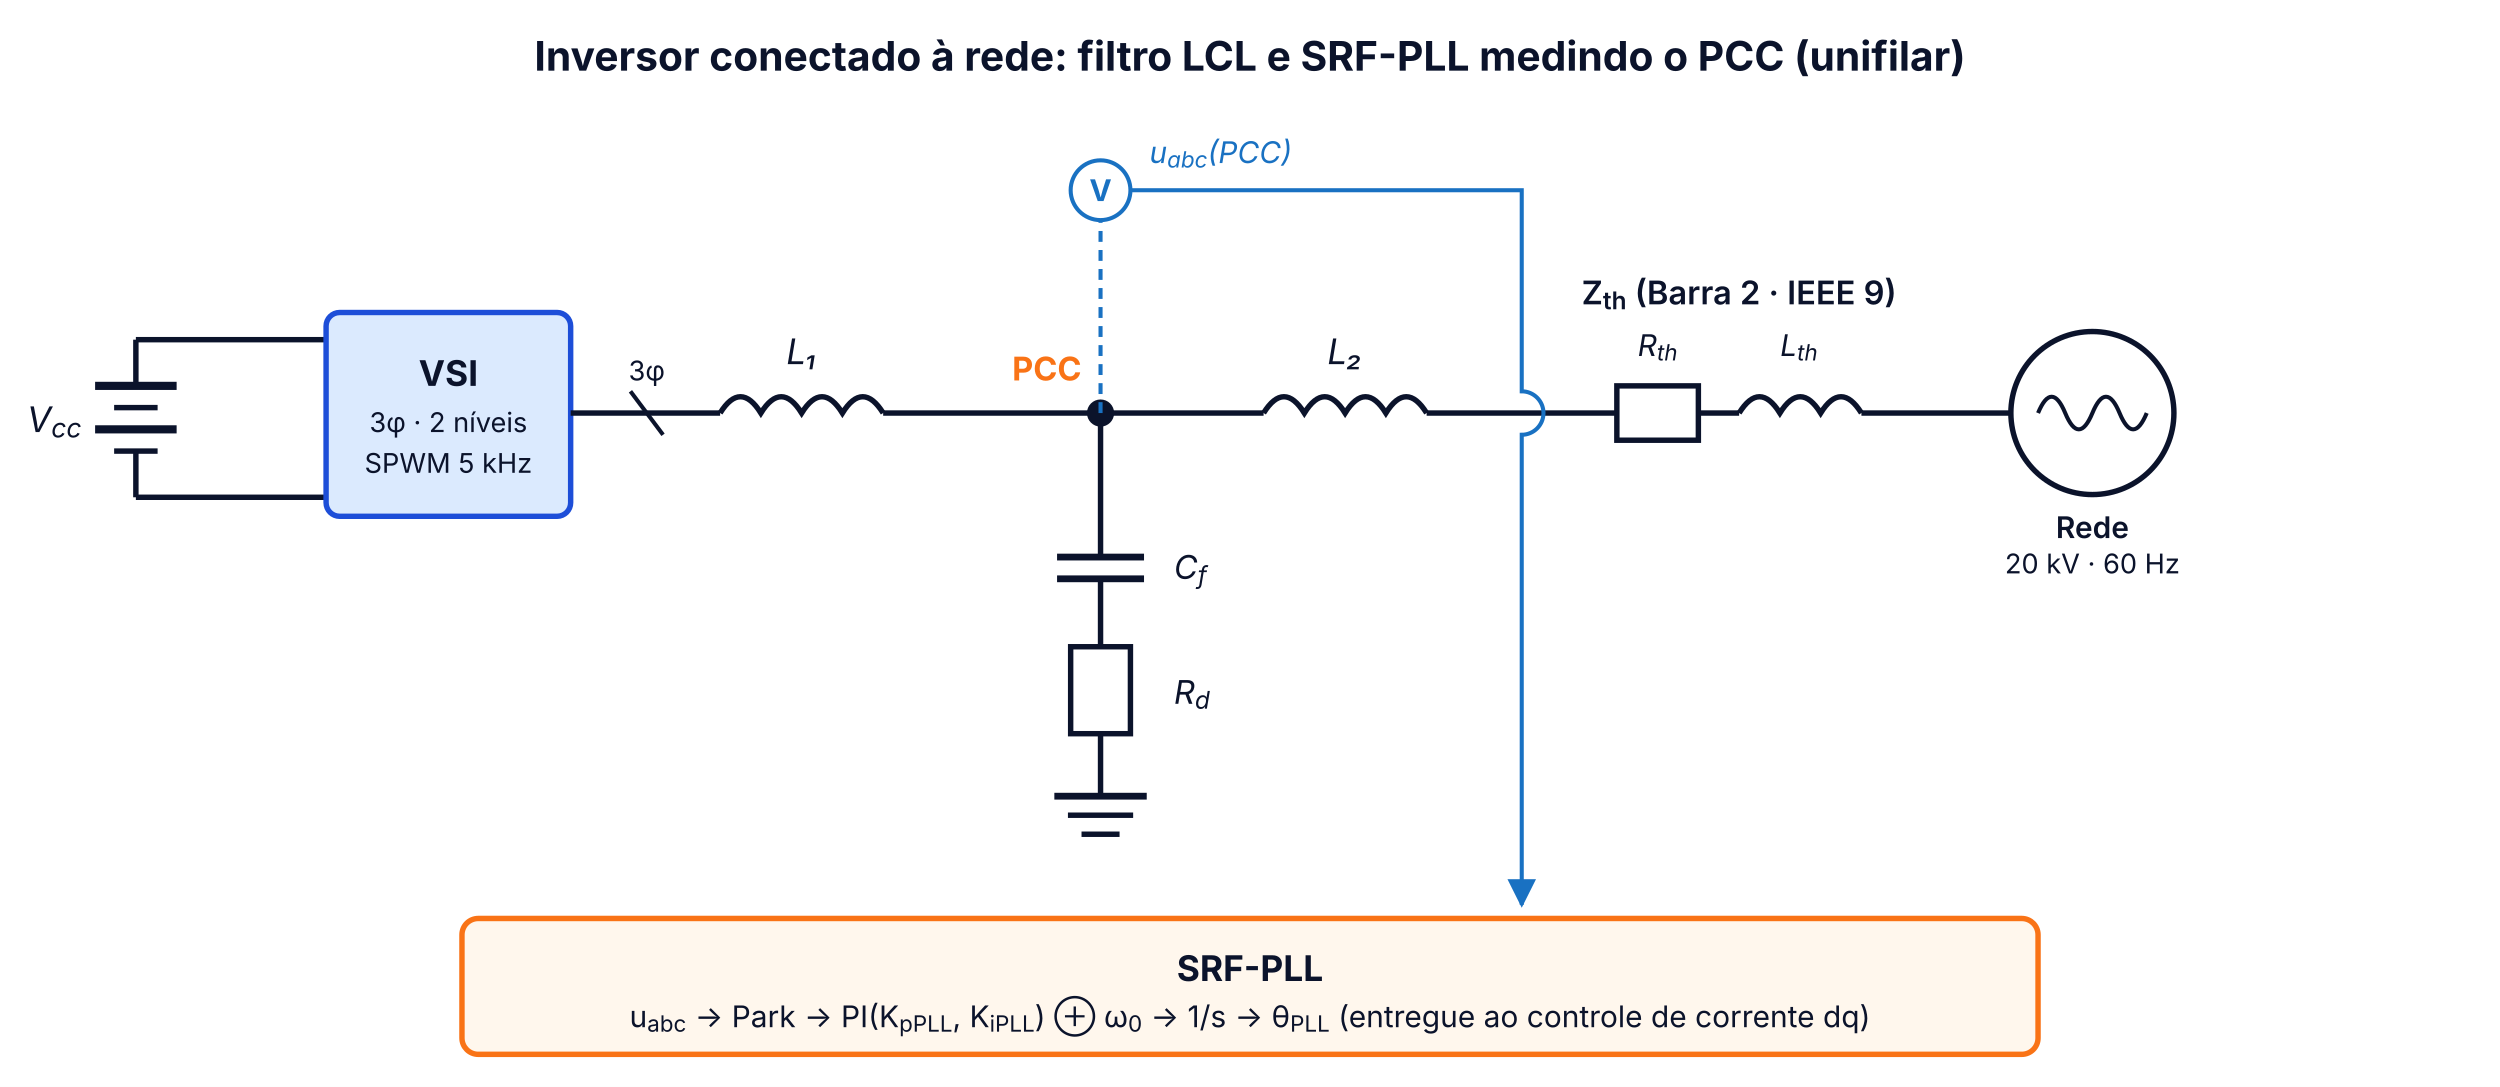
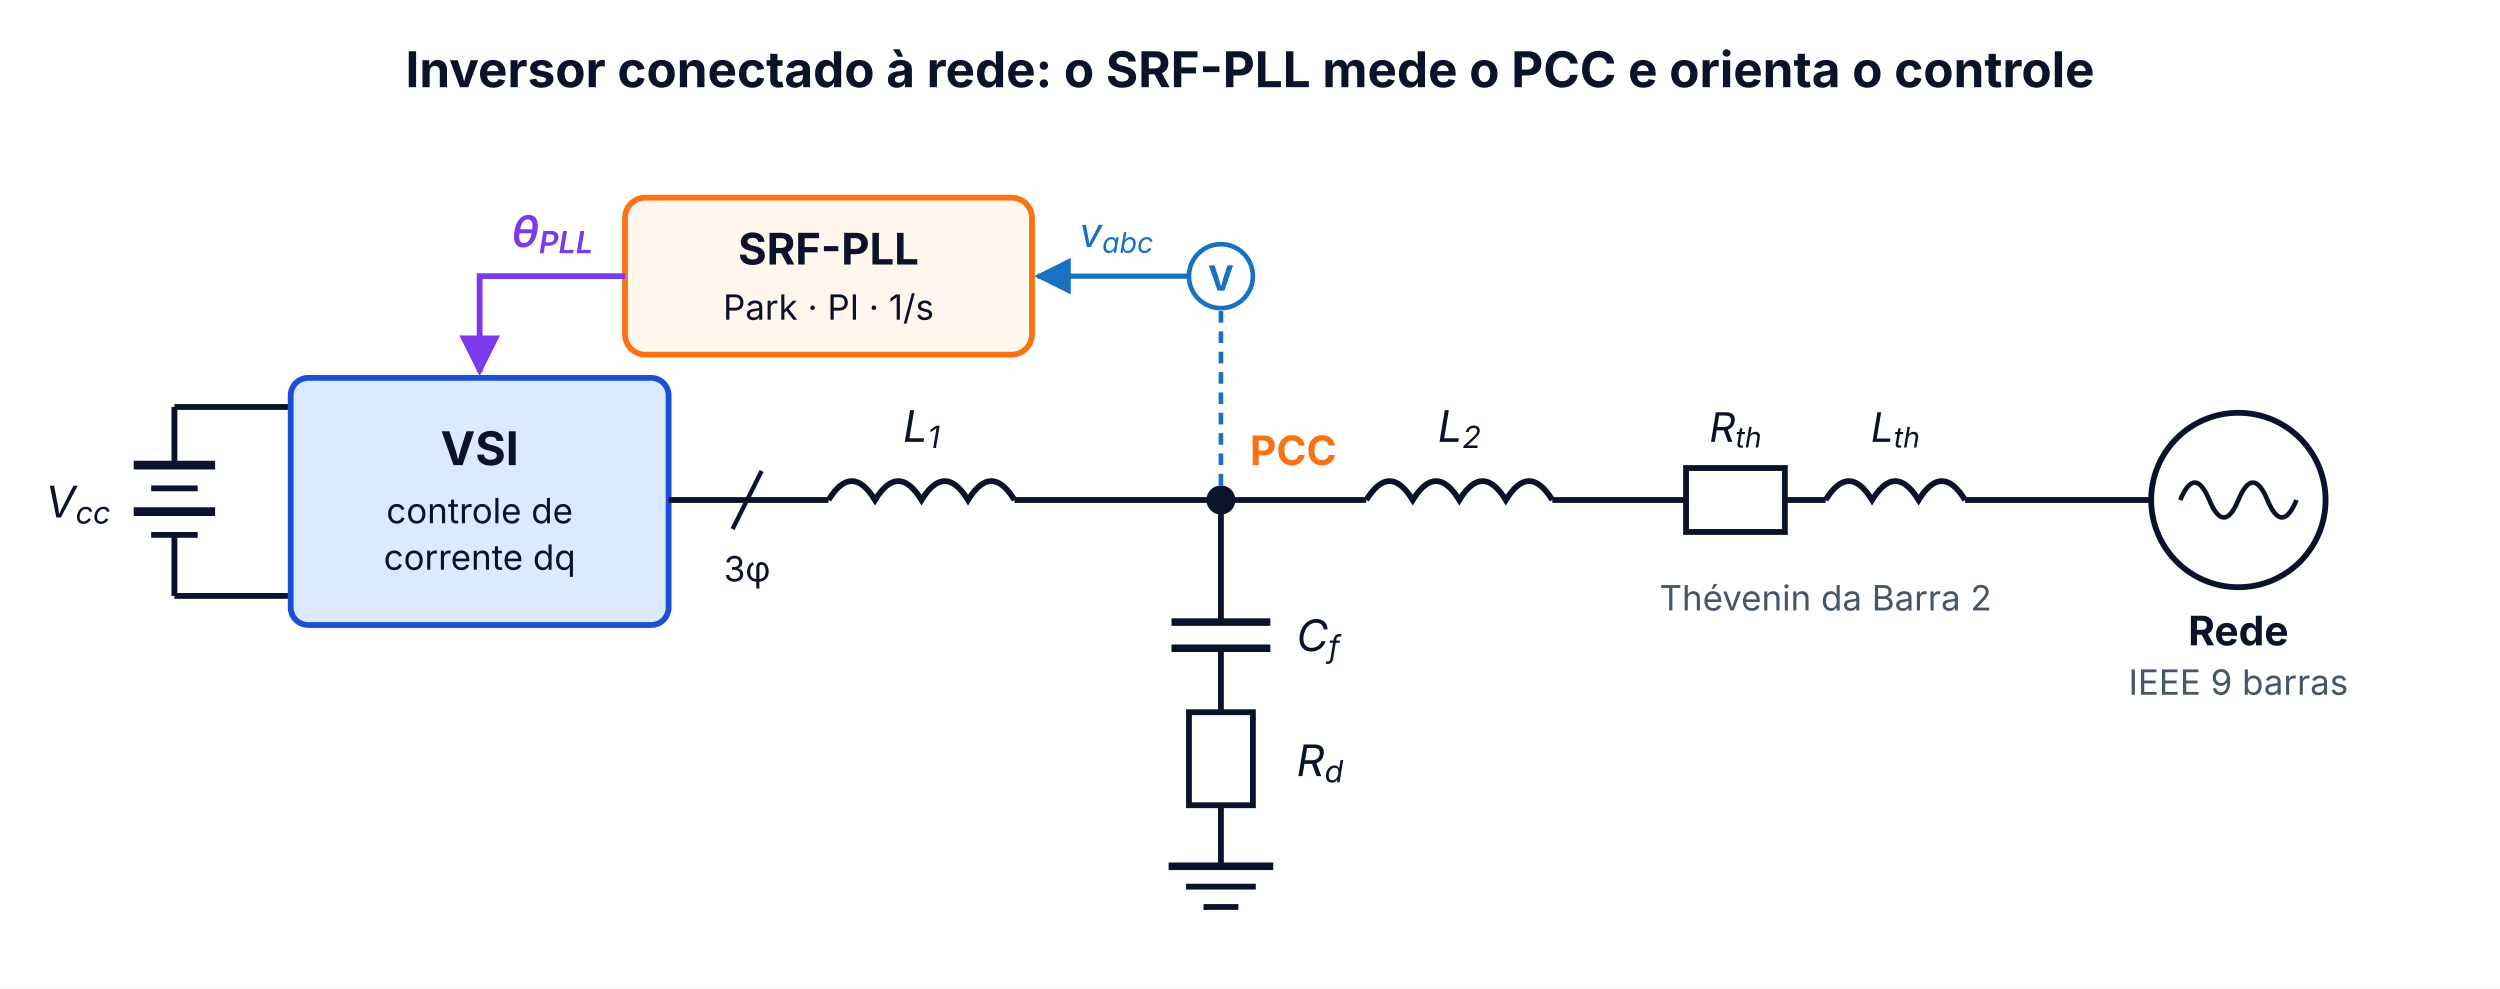
- <svg xmlns="http://www.w3.org/2000/svg" viewBox="0 0 920 400" font-family="ui-sans-serif, system-ui, -apple-system, sans-serif">
+ <svg xmlns="http://www.w3.org/2000/svg" viewBox="0 0 860 340" font-family="ui-sans-serif, system-ui, -apple-system, 'Segoe UI', sans-serif">
  <defs>
-     <marker id="arrL" viewBox="0 0 10 10" refX="9" refY="5" markerWidth="7" markerHeight="7" orient="auto-start-reverse">
-       <path d="M 0 0 L 10 5 L 0 10 z" fill="#1f2937" />
-     </marker>
-     <marker id="arrB" viewBox="0 0 10 10" refX="9" refY="5" markerWidth="7" markerHeight="7" orient="auto-start-reverse">
+     <marker id="aB" viewBox="0 0 10 10" refX="9" refY="5" markerWidth="7" markerHeight="7" orient="auto">
      <path d="M 0 0 L 10 5 L 0 10 z" fill="#1971c2" />
    </marker>
+     <marker id="aP" viewBox="0 0 10 10" refX="9" refY="5" markerWidth="7" markerHeight="7" orient="auto">
+       <path d="M 0 0 L 10 5 L 0 10 z" fill="#7c3aed" />
+     </marker>
  </defs>
-   <rect width="920" height="400" fill="#ffffff" />
-   <text x="460" y="26" text-anchor="middle" font-size="15" font-weight="700" fill="#0B132B">
-     Inversor conectado à rede: filtro LCL e SRF-PLL medindo o PCC (unifilar)
+   <rect width="860" height="340" fill="#ffffff" />
+   <text x="430" y="30" text-anchor="middle" font-size="17" font-weight="700" fill="#0B132B">Inversor conectado à rede: o SRF-PLL mede o PCC e orienta o controle</text>
+   <g stroke="#0B132B" fill="none" stroke-width="2">
+     <line x1="60" y1="140" x2="100" y2="140" />
+     <line x1="60" y1="205" x2="100" y2="205" />
+     <line x1="60" y1="140" x2="60" y2="160" />
+     <line x1="46" y1="160" x2="74" y2="160" stroke-width="3" />
+     <line x1="52" y1="168" x2="68" y2="168" />
+     <line x1="46" y1="176" x2="74" y2="176" stroke-width="3" />
+     <line x1="52" y1="184" x2="68" y2="184" />
+     <line x1="60" y1="184" x2="60" y2="205" />
+   </g>
+   <text x="38" y="178" text-anchor="end" font-size="15" font-style="italic" fill="#0B132B">V<tspan baseline-shift="sub" font-size="70%">cc</tspan>
  </text>
+   <rect x="100" y="130" width="130" height="85" rx="6" fill="#dbeafe" stroke="#1d4ed8" stroke-width="2" />
+   <text x="165" y="160" text-anchor="middle" font-size="16" font-weight="700" fill="#0B132B">VSI</text>
+   <text x="165" y="180" text-anchor="middle" font-size="12" fill="#0B132B">controle de</text>
+   <text x="165" y="196" text-anchor="middle" font-size="12" fill="#0B132B">corrente dq</text>
  <g stroke="#0B132B" stroke-width="2" fill="none">
-     <line x1="35" y1="142" x2="65" y2="142" stroke-width="3" />
-     <line x1="42" y1="150" x2="58" y2="150" stroke-width="2" />
-     <line x1="35" y1="158" x2="65" y2="158" stroke-width="3" />
-     <line x1="42" y1="166" x2="58" y2="166" stroke-width="2" />
+     <line x1="230" y1="172" x2="285" y2="172" />
+     <path d="M 285 172 q 8 -13 16 0 q 8 -13 16 0 q 8 -13 16 0 q 8 -13 16 0" />
+     <line x1="349" y1="172" x2="470" y2="172" />
+     <path d="M 470 172 q 8 -13 16 0 q 8 -13 16 0 q 8 -13 16 0 q 8 -13 16 0" />
+     <line x1="534" y1="172" x2="580" y2="172" />
+     <rect x="580" y="161" width="34" height="22" fill="#fff" />
+     <line x1="614" y1="172" x2="628" y2="172" />
+     <path d="M 628 172 q 8 -13 16 0 q 8 -13 16 0 q 8 -13 16 0" />
+     <line x1="676" y1="172" x2="740" y2="172" />
  </g>
-   <text x="30" y="159" text-anchor="end" font-size="13" font-style="italic" fill="#0B132B">V<tspan baseline-shift="sub" font-size="75%">cc</tspan>
+   <line x1="252" y1="182" x2="262" y2="162" stroke="#0B132B" stroke-width="1.5" />
+   <text x="257" y="200" text-anchor="middle" font-size="12" fill="#0B132B">3φ</text>
+   <text x="317" y="152" text-anchor="middle" font-size="15" font-style="italic" fill="#0B132B">L<tspan baseline-shift="sub" font-size="70%">1</tspan>
  </text>
-   <line x1="50" y1="125" x2="120" y2="125" stroke="#0B132B" stroke-width="2" />
-   <line x1="50" y1="125" x2="50" y2="142" stroke="#0B132B" stroke-width="2" />
-   <line x1="50" y1="166" x2="50" y2="183" stroke="#0B132B" stroke-width="2" />
-   <line x1="50" y1="183" x2="120" y2="183" stroke="#0B132B" stroke-width="2" />
-   <rect x="120" y="115" width="90" height="75" fill="#dbeafe" stroke="#1d4ed8" stroke-width="2" rx="5" />
-   <text x="165" y="142" text-anchor="middle" font-size="13" font-weight="700" fill="#0B132B">VSI</text>
-   <text x="165" y="159" text-anchor="middle" font-size="10" fill="#0B132B">3φ · 2 níveis</text>
-   <text x="165" y="174" text-anchor="middle" font-size="10" fill="#0B132B">SPWM 5 kHz</text>
-   <line x1="210" y1="152" x2="265" y2="152" stroke="#0B132B" stroke-width="2" />
-   <line x1="232" y1="144" x2="244" y2="160" stroke="#0B132B" stroke-width="1.5" />
-   <text x="238" y="140" text-anchor="middle" font-size="10" fill="#0B132B">3φ</text>
-   <path d="M 265 152 q 7.5 -12 15 0 q 7.5 -12 15 0 q 7.5 -12 15 0 q 7.5 -12 15 0" fill="none" stroke="#0B132B" stroke-width="2" />
-   <text x="295" y="134" text-anchor="middle" font-size="13" font-style="italic" fill="#0B132B">L₁</text>
-   <line x1="325" y1="152" x2="405" y2="152" stroke="#0B132B" stroke-width="2" />
-   <circle cx="405" cy="152" r="5" fill="#0B132B" />
-   <text x="398" y="140" text-anchor="end" font-size="12" font-weight="700" fill="#F97316">PCC</text>
-   <line x1="405" y1="152" x2="405" y2="205" stroke="#0B132B" stroke-width="2" />
-   <line x1="389" y1="205" x2="421" y2="205" stroke="#0B132B" stroke-width="2.5" />
-   <line x1="389" y1="213" x2="421" y2="213" stroke="#0B132B" stroke-width="2.5" />
-   <text x="432" y="213" font-size="12" font-style="italic" fill="#0B132B">C<tspan baseline-shift="sub" font-size="75%">f</tspan>
+   <text x="502" y="152" text-anchor="middle" font-size="15" font-style="italic" fill="#0B132B">L<tspan baseline-shift="sub" font-size="70%">2</tspan>
  </text>
-   <line x1="405" y1="213" x2="405" y2="238" stroke="#0B132B" stroke-width="2" />
-   <rect x="394" y="238" width="22" height="32" fill="white" stroke="#0B132B" stroke-width="2" />
-   <text x="432" y="259" font-size="12" font-style="italic" fill="#0B132B">R<tspan baseline-shift="sub" font-size="75%">d</tspan>
+   <text x="597" y="152" text-anchor="middle" font-size="14" font-style="italic" fill="#0B132B">R<tspan baseline-shift="sub" font-size="70%">th</tspan>
  </text>
-   <line x1="405" y1="270" x2="405" y2="293" stroke="#0B132B" stroke-width="2" />
-   <line x1="388" y1="293" x2="422" y2="293" stroke="#0B132B" stroke-width="2.5" />
-   <line x1="393" y1="300" x2="417" y2="300" stroke="#0B132B" stroke-width="2" />
-   <line x1="398" y1="307" x2="412" y2="307" stroke="#0B132B" stroke-width="2" />
-   <line x1="405" y1="152" x2="465" y2="152" stroke="#0B132B" stroke-width="2" />
-   <path d="M 465 152 q 7.5 -12 15 0 q 7.5 -12 15 0 q 7.5 -12 15 0 q 7.5 -12 15 0" fill="none" stroke="#0B132B" stroke-width="2" />
-   <text x="495" y="134" text-anchor="middle" font-size="13" font-style="italic" fill="#0B132B">L₂</text>
-   <line x1="525" y1="152" x2="595" y2="152" stroke="#0B132B" stroke-width="2" />
-   <text x="640" y="112" text-anchor="middle" font-size="12" font-weight="600" fill="#0B132B">Z<tspan baseline-shift="sub" font-size="75%">th</tspan> (Barra 2 · IEEE 9)</text>
-   <rect x="595" y="142" width="30" height="20" fill="white" stroke="#0B132B" stroke-width="2" />
-   <text x="610" y="131" text-anchor="middle" font-size="11" font-style="italic" fill="#0B132B">R<tspan baseline-shift="sub" font-size="75%">th</tspan>
+   <text x="652" y="152" text-anchor="middle" font-size="14" font-style="italic" fill="#0B132B">L<tspan baseline-shift="sub" font-size="70%">th</tspan>
  </text>
-   <line x1="625" y1="152" x2="640" y2="152" stroke="#0B132B" stroke-width="2" />
-   <path d="M 640 152 q 7.5 -12 15 0 q 7.5 -12 15 0 q 7.5 -12 15 0" fill="none" stroke="#0B132B" stroke-width="2" />
-   <text x="662" y="131" text-anchor="middle" font-size="11" font-style="italic" fill="#0B132B">L<tspan baseline-shift="sub" font-size="75%">th</tspan>
+   <text x="628" y="210" text-anchor="middle" font-size="12" fill="#475569">Thévenin da Barra 2</text>
+   <circle cx="770" cy="172" r="30" fill="#fff" stroke="#0B132B" stroke-width="2" />
+   <path d="M 750 172 q 5 -12 10 0 q 5 12 10 0 q 5 -12 10 0 q 5 12 10 0" fill="none" stroke="#0B132B" stroke-width="1.6" />
+   <text x="770" y="222" text-anchor="middle" font-size="14" font-weight="700" fill="#0B132B">Rede</text>
+   <text x="770" y="239" text-anchor="middle" font-size="12" fill="#475569">IEEE 9 barras</text>
+   <circle cx="420" cy="172" r="5" fill="#0B132B" />
+   <text x="430" y="160" font-size="14" font-weight="700" fill="#F97316">PCC</text>
+   <g stroke="#0B132B" stroke-width="2" fill="none">
+     <line x1="420" y1="172" x2="420" y2="214" />
+     <line x1="403" y1="214" x2="437" y2="214" stroke-width="2.6" />
+     <line x1="403" y1="223" x2="437" y2="223" stroke-width="2.6" />
+     <line x1="420" y1="223" x2="420" y2="245" />
+     <rect x="409" y="245" width="22" height="32" fill="#fff" />
+     <line x1="420" y1="277" x2="420" y2="298" />
+     <line x1="402" y1="298" x2="438" y2="298" stroke-width="2.6" />
+     <line x1="408" y1="305" x2="432" y2="305" />
+     <line x1="414" y1="312" x2="426" y2="312" />
+   </g>
+   <text x="446" y="224" font-size="15" font-style="italic" fill="#0B132B">C<tspan baseline-shift="sub" font-size="70%">f</tspan>
  </text>
-   <line x1="685" y1="152" x2="740" y2="152" stroke="#0B132B" stroke-width="2" />
-   <circle cx="770" cy="152" r="30" fill="white" stroke="#0B132B" stroke-width="2" />
-   <path d="M 750 152 q 5 -12 10 0 q 5 12 10 0 q 5 -12 10 0 q 5 12 10 0" fill="none" stroke="#0B132B" stroke-width="1.5" />
-   <text x="770" y="198" text-anchor="middle" font-size="11" font-weight="600" fill="#0B132B">Rede</text>
-   <text x="770" y="211" text-anchor="middle" font-size="10" fill="#0B132B">20 kV · 60 Hz</text>
-   <line x1="405" y1="152" x2="405" y2="80" stroke="#1971c2" stroke-width="1.5" stroke-dasharray="4,3" />
-   <circle cx="405" cy="70" r="11" fill="white" stroke="#1971c2" stroke-width="1.5" />
-   <text x="405" y="74" text-anchor="middle" font-size="11" font-weight="700" fill="#1971c2">V</text>
-   <text x="423" y="60" font-size="11" font-style="italic" fill="#1971c2">u<tspan baseline-shift="sub" font-size="75%">abc</tspan>(PCC)</text>
-   <path d="M 416 70 L 560 70 L 560 144 A 8 8 0 0 1 560 160 L 560 333" fill="none" stroke="#1971c2" stroke-width="1.5" marker-end="url(#arrB)" />
-   <rect x="170" y="338" width="580" height="50" fill="#fff7ed" stroke="#F97316" stroke-width="2" rx="6" />
-   <text x="460" y="361" text-anchor="middle" font-size="13" font-weight="700" fill="#0B132B">SRF-PLL</text>
-   <text x="460" y="378" text-anchor="middle" font-size="11" fill="#0B132B">u<tspan baseline-shift="sub" font-size="75%">abc</tspan> → Park → PI(K<tspan baseline-shift="sub" font-size="75%">pPLL</tspan>, K<tspan baseline-shift="sub" font-size="75%">iPLL</tspan>) ⊕ ω<tspan baseline-shift="sub" font-size="75%">0</tspan> → 1/s → θ<tspan baseline-shift="sub" font-size="75%">PLL</tspan> (entregue ao controle de corrente dq)</text>
+   <text x="446" y="267" font-size="15" font-style="italic" fill="#0B132B">R<tspan baseline-shift="sub" font-size="70%">d</tspan>
+   </text>
+   <line x1="420" y1="167" x2="420" y2="106" stroke="#1971c2" stroke-width="1.6" stroke-dasharray="4,3" />
+   <circle cx="420" cy="95" r="11" fill="#fff" stroke="#1971c2" stroke-width="1.6" />
+   <text x="420" y="100" text-anchor="middle" font-size="12" font-weight="700" fill="#1971c2">V</text>
+   <line x1="409" y1="95" x2="357" y2="95" stroke="#1971c2" stroke-width="1.8" marker-end="url(#aB)" />
+   <text x="384" y="85" text-anchor="middle" font-size="14" font-style="italic" fill="#1971c2">v<tspan baseline-shift="sub" font-size="70%">abc</tspan>
+   </text>
+   <rect x="215" y="68" width="140" height="54" rx="7" fill="#fff7ed" stroke="#F97316" stroke-width="2" />
+   <text x="285" y="91" text-anchor="middle" font-size="15" font-weight="700" fill="#0B132B">SRF-PLL</text>
+   <text x="285" y="110" text-anchor="middle" font-size="12" fill="#0B132B">Park · PI · 1/s</text>
+   <path d="M 215 95 L 165 95 L 165 128" fill="none" stroke="#7c3aed" stroke-width="2" marker-end="url(#aP)" />
+   <text x="190" y="85" text-anchor="middle" font-size="15" font-style="italic" font-weight="600" fill="#7c3aed">θ<tspan baseline-shift="sub" font-size="70%">PLL</tspan>
+   </text>
</svg>
